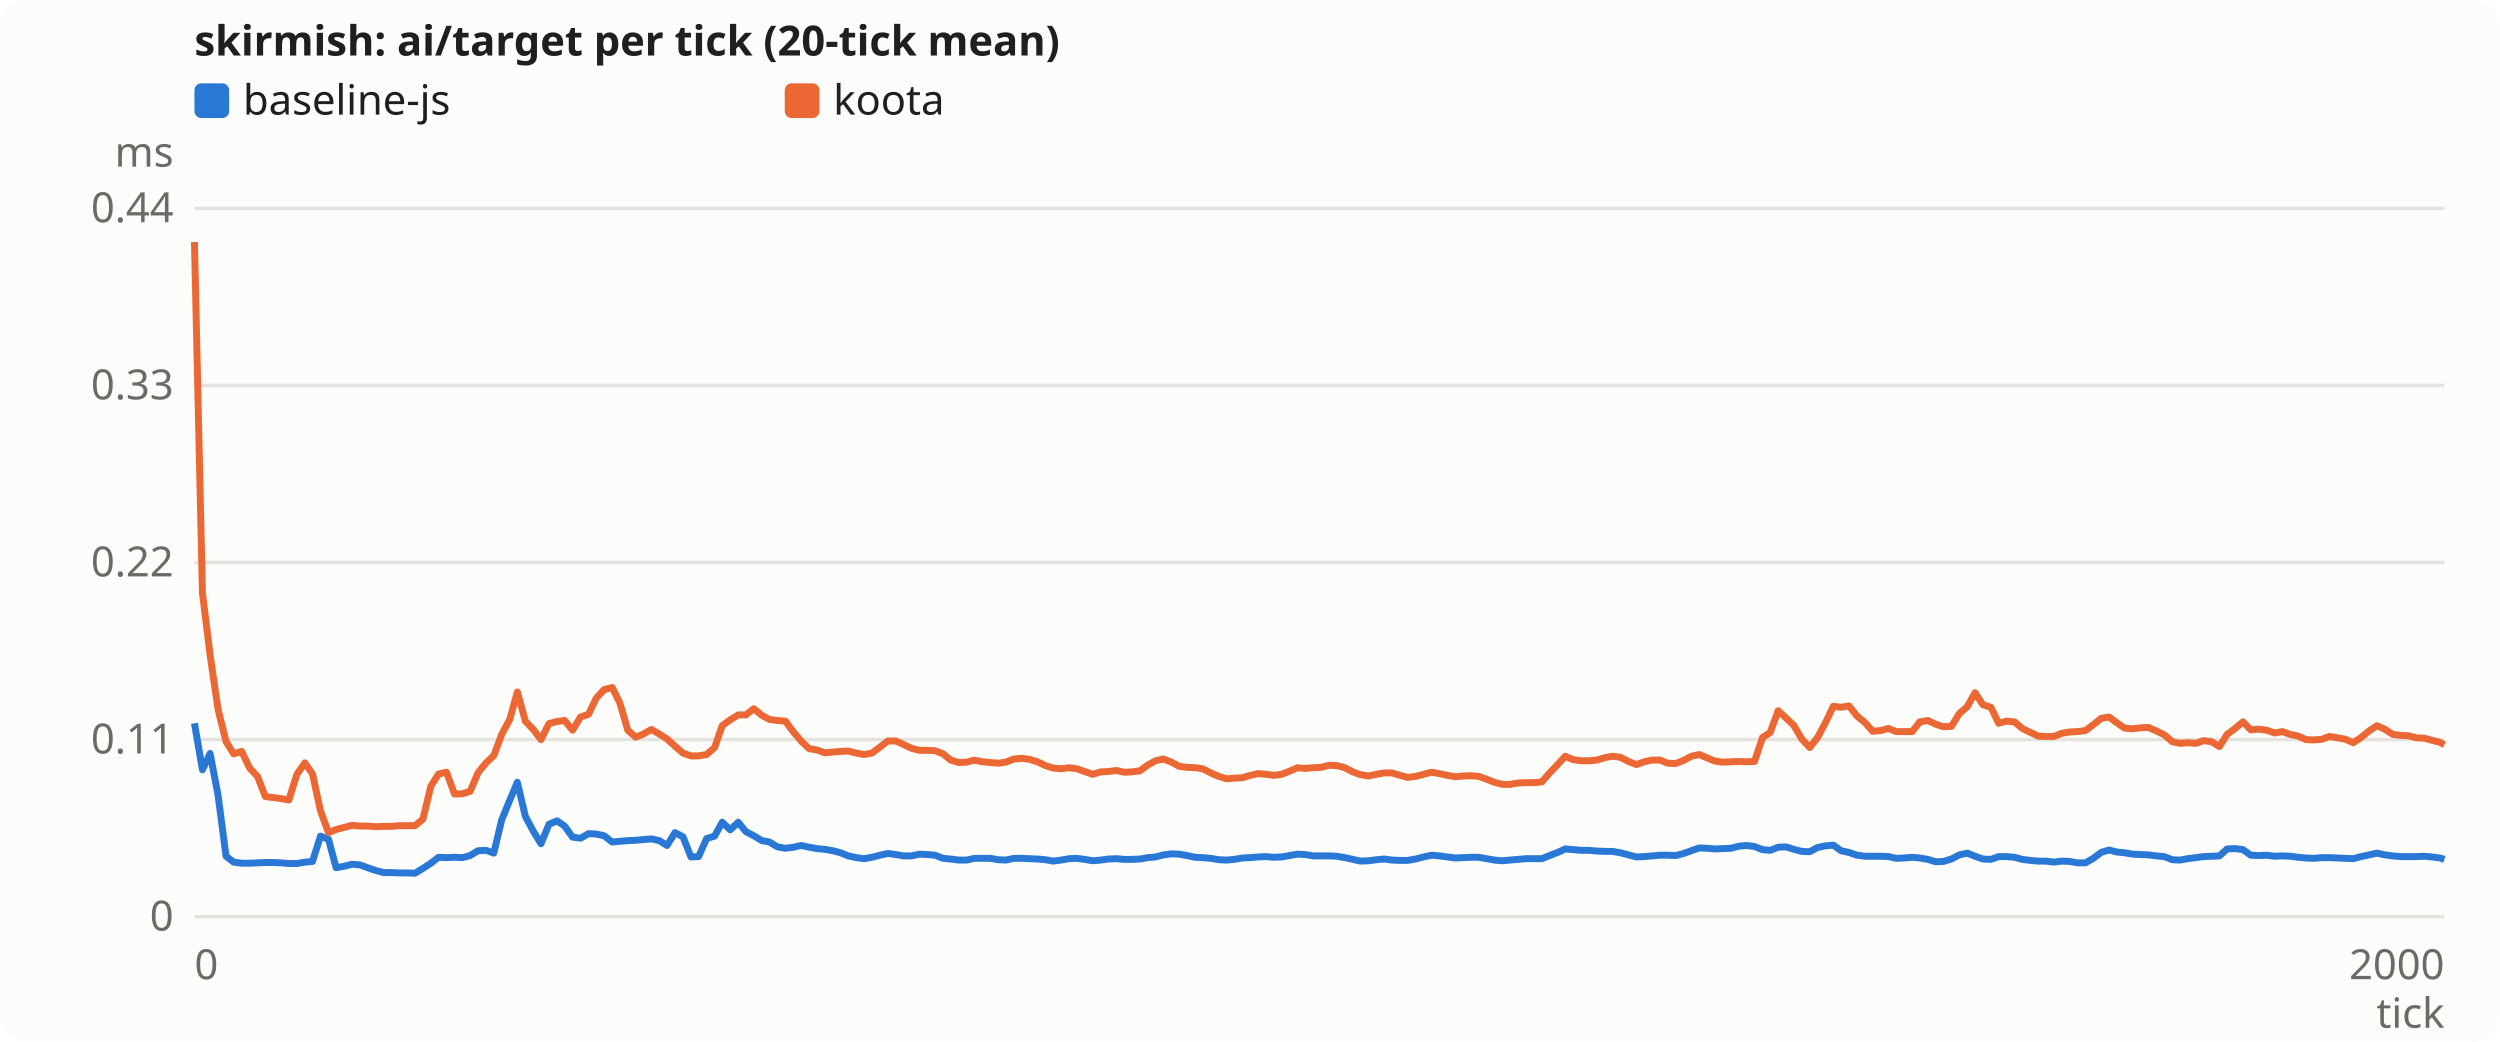
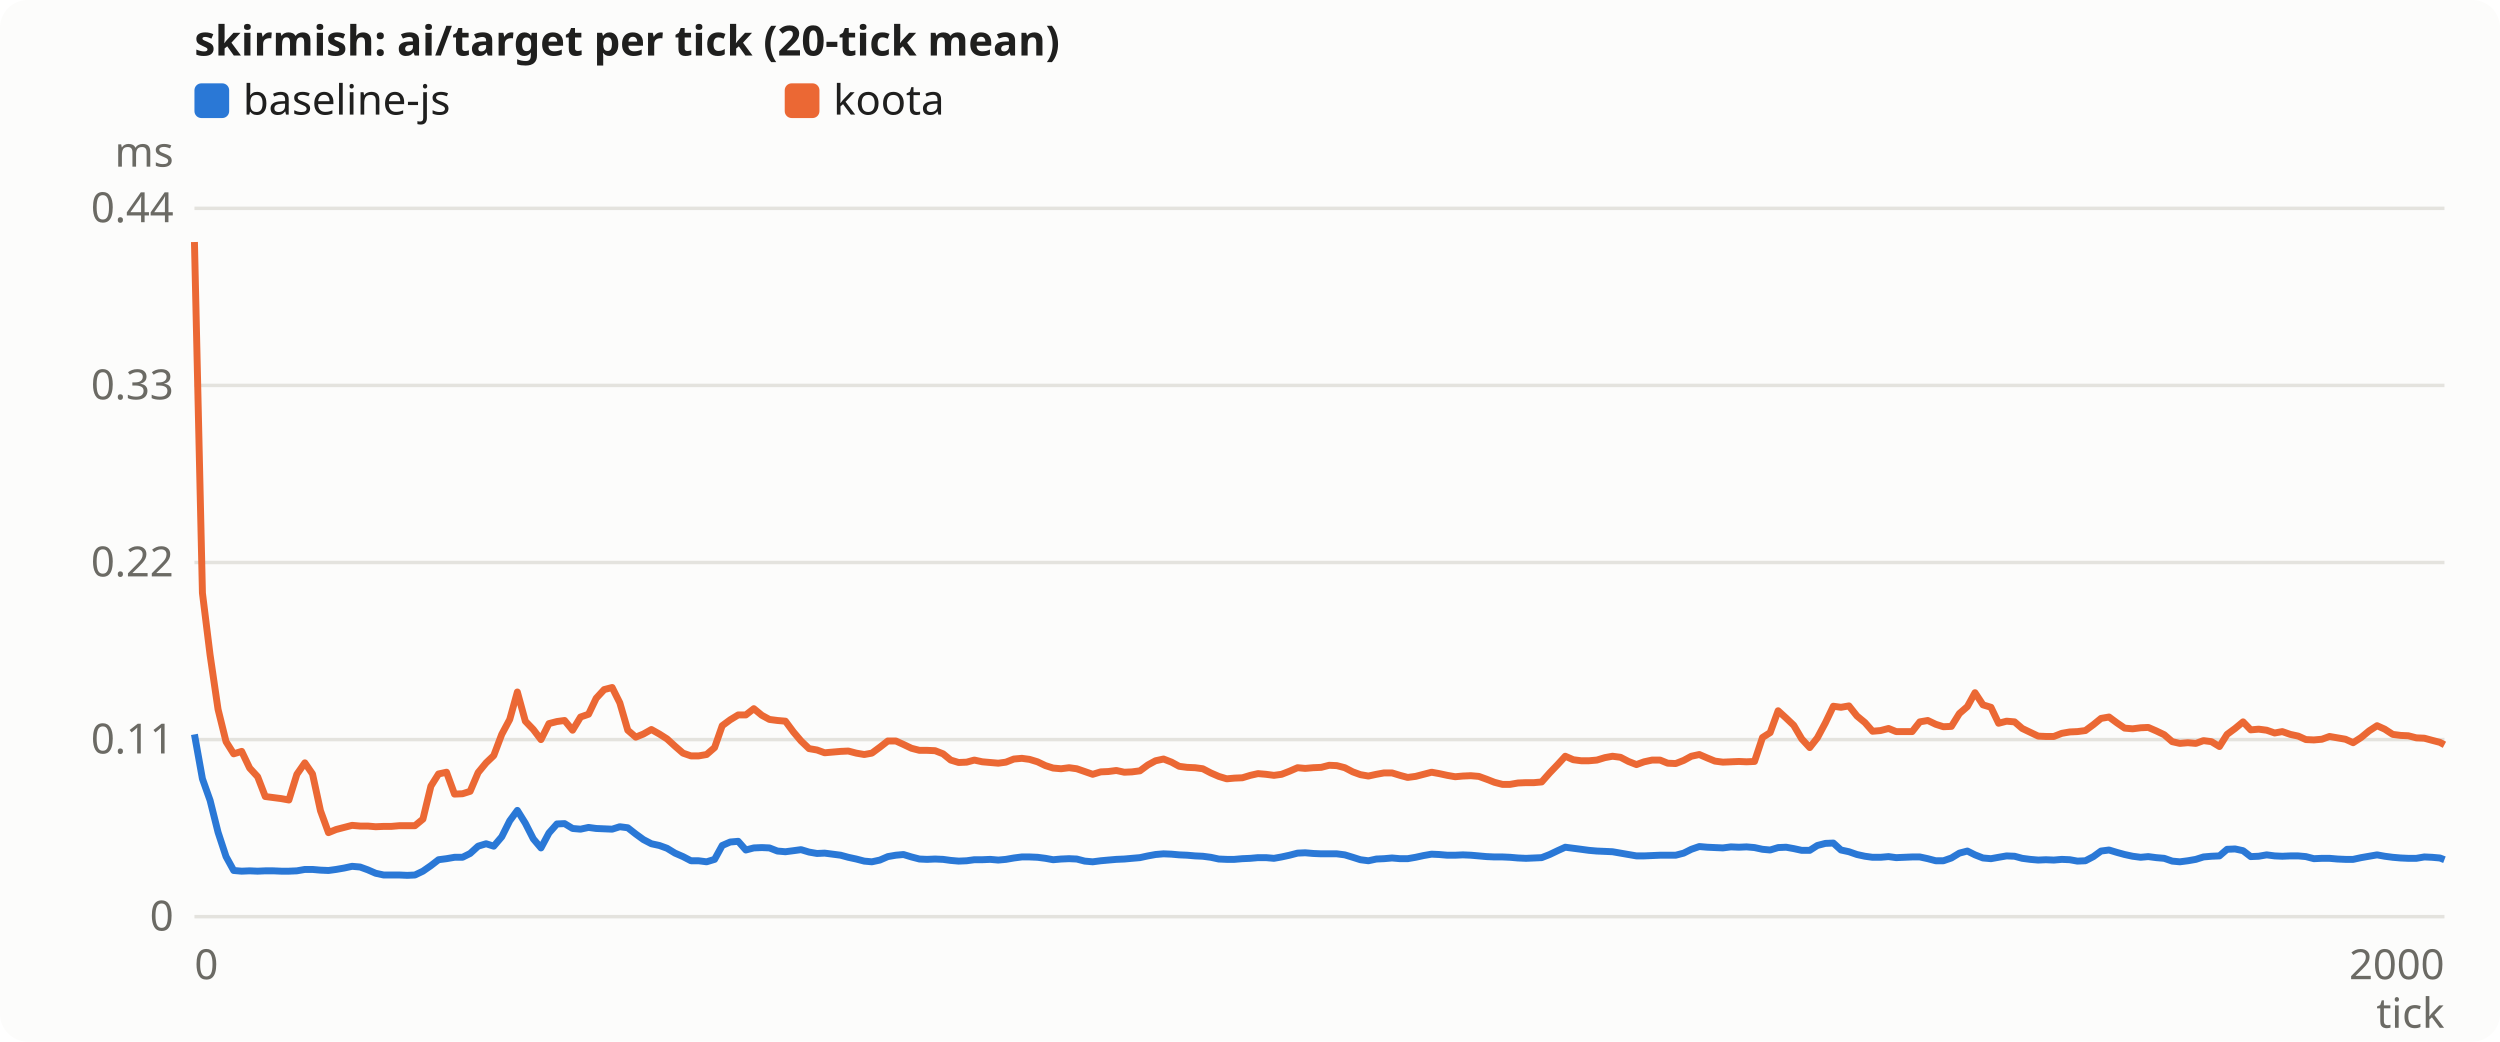
<svg xmlns="http://www.w3.org/2000/svg" viewBox="0 0 720 300" font-family="system-ui,sans-serif" font-size="12">
  <style>.bg{fill:#fcfcfb}.g{stroke:#e4e3de;stroke-width:1}.p{fill:#1f1f1e}.m{fill:#6b6a64}.s0{stroke:#2a78d6}.f0{fill:#2a78d6}.s1{stroke:#eb6834}.f1{fill:#eb6834}.s2{stroke:#1baf7a}.f2{fill:#1baf7a}.s3{stroke:#eda100}.f3{fill:#eda100}.s4{stroke:#e87ba4}.f4{fill:#e87ba4}.s5{stroke:#008300}.f5{fill:#008300}
@media (prefers-color-scheme: dark){.bg{fill:#1a1a19}.g{stroke:#33332f}.p{fill:#f0efec}.m{fill:#a3a29a}.s0{stroke:#3987e5}.f0{fill:#3987e5}.s1{stroke:#d95926}.f1{fill:#d95926}.s2{stroke:#199e70}.f2{fill:#199e70}.s3{stroke:#c98500}.f3{fill:#c98500}.s4{stroke:#d55181}.f4{fill:#d55181}.s5{stroke:#008300}.f5{fill:#008300}}</style>
  <rect class="bg" width="720" height="300" rx="8" />
  <text class="p" x="56" y="16" font-weight="600">skirmish: ai/target per tick (20-tick mean)</text>
  <line class="g" x1="56" x2="704" y1="264" y2="264" />
  <text class="m" x="50" y="268" text-anchor="end">0</text>
  <line class="g" x1="56" x2="704" y1="213" y2="213" />
  <text class="m" x="50" y="217" text-anchor="end">0.11</text>
  <line class="g" x1="56" x2="704" y1="162" y2="162" />
  <text class="m" x="50" y="166" text-anchor="end">0.22</text>
  <line class="g" x1="56" x2="704" y1="111" y2="111" />
  <text class="m" x="50" y="115" text-anchor="end">0.33</text>
  <line class="g" x1="56" x2="704" y1="60" y2="60" />
  <text class="m" x="50" y="64" text-anchor="end">0.44</text>
  <text class="m" x="704" y="296" text-anchor="end">tick</text>
  <text class="m" x="50" y="48" text-anchor="end">ms</text>
  <text class="m" x="56" y="282">0</text>
  <text class="m" x="704" y="282" text-anchor="end">2000</text>
-   <polyline class="s0" fill="none" stroke-width="2" stroke-linejoin="round" points="56.0,208.3 58.3,221.7 60.5,217.0 62.8,229.0 65.1,246.6 67.3,248.3 69.6,248.6 71.9,248.6 74.2,248.5 76.4,248.4 78.7,248.4 81.0,248.5 83.2,248.7 85.5,248.7 87.8,248.3 90.0,248.1 92.3,240.8 94.6,241.7 96.8,249.9 99.1,249.5 101.4,248.9 103.7,249.1 105.9,249.9 108.2,250.7 110.5,251.3 112.7,251.3 115.0,251.4 117.3,251.4 119.5,251.5 121.8,250.1 124.1,248.6 126.3,246.9 128.6,247.0 130.9,246.9 133.2,247.0 135.4,246.4 137.7,245.0 140.0,244.9 142.2,245.7 144.5,236.1 146.8,230.5 149.0,225.3 151.3,235.1 153.6,239.4 155.8,243.0 158.1,237.4 160.4,236.4 162.6,237.9 164.9,241.1 167.2,241.4 169.5,240.1 171.7,240.2 174.0,240.7 176.3,242.5 178.5,242.3 180.8,242.1 183.1,242.0 185.3,241.8 187.6,241.6 189.9,242.1 192.1,243.5 194.4,239.8 196.7,241.0 199.0,246.8 201.2,246.7 203.5,241.5 205.8,240.8 208.0,236.8 210.3,239.0 212.6,236.8 214.8,239.5 217.1,240.7 219.4,242.1 221.6,242.5 223.9,243.9 226.2,244.3 228.5,244.0 230.7,243.5 233.0,244.0 235.3,244.4 237.5,244.6 239.8,245.0 242.1,245.6 244.3,246.5 246.6,247.0 248.9,247.3 251.1,246.9 253.4,246.3 255.7,245.8 258.0,246.1 260.2,246.5 262.5,246.5 264.8,246.0 267.0,246.1 269.3,246.3 271.6,247.2 273.8,247.4 276.1,247.7 278.4,247.7 280.6,247.2 282.9,247.2 285.2,247.2 287.5,247.6 289.7,247.7 292.0,247.2 294.3,247.2 296.5,247.3 298.8,247.4 301.1,247.6 303.3,248.0 305.6,247.7 307.9,247.3 310.1,247.2 312.4,247.5 314.7,247.9 317.0,247.7 319.2,247.4 321.5,247.3 323.8,247.5 326.0,247.5 328.3,247.4 330.6,247.0 332.8,246.8 335.1,246.2 337.4,245.9 339.6,246.0 341.9,246.4 344.2,246.9 346.4,247.0 348.7,247.2 351.0,247.6 353.3,247.7 355.5,247.5 357.8,247.1 360.1,247.0 362.3,246.8 364.6,246.7 366.9,246.9 369.1,246.8 371.4,246.4 373.7,246.0 375.9,246.1 378.2,246.5 380.5,246.5 382.8,246.5 385.0,246.6 387.3,247.0 389.6,247.5 391.8,248.0 394.1,247.9 396.4,247.6 398.6,247.4 400.9,247.7 403.2,247.8 405.4,247.8 407.7,247.4 410.0,246.8 412.3,246.3 414.5,246.5 416.8,246.8 419.1,247.1 421.3,247.0 423.6,246.9 425.9,246.9 428.1,247.3 430.4,247.7 432.7,247.9 434.9,247.7 437.2,247.5 439.5,247.3 441.8,247.3 444.0,247.3 446.3,246.4 448.6,245.5 450.8,244.5 453.1,244.7 455.4,244.9 457.6,244.9 459.9,245.1 462.2,245.2 464.4,245.2 466.7,245.6 469.0,246.2 471.3,246.8 473.5,246.7 475.8,246.5 478.1,246.3 480.3,246.3 482.6,246.4 484.9,245.8 487.1,245.0 489.4,244.2 491.7,244.3 493.9,244.5 496.2,244.4 498.5,244.3 500.8,243.7 503.0,243.5 505.3,243.8 507.6,244.7 509.8,244.9 512.1,244.0 514.4,243.9 516.6,244.6 518.9,245.2 521.2,245.3 523.4,244.1 525.7,243.6 528.0,243.4 530.2,245.0 532.5,245.5 534.8,246.3 537.1,246.6 539.3,246.6 541.6,246.6 543.9,246.7 546.1,247.2 548.4,247.1 550.7,246.9 552.9,247.1 555.2,247.5 557.5,248.2 559.7,248.1 562.0,247.4 564.3,246.2 566.6,245.7 568.8,246.6 571.1,247.4 573.4,247.5 575.6,246.7 577.9,246.7 580.2,246.9 582.4,247.5 584.7,247.8 587.0,248.0 589.2,248.0 591.5,248.3 593.8,248.0 596.1,248.1 598.3,248.5 600.6,248.5 602.9,247.2 605.1,245.5 607.4,244.8 609.7,245.4 611.9,245.6 614.2,246.0 616.5,246.1 618.7,246.2 621.0,246.5 623.3,246.7 625.6,247.6 627.8,247.7 630.1,247.3 632.4,247.0 634.6,246.7 636.9,246.6 639.2,246.5 641.4,244.5 643.7,244.4 646.0,244.7 648.2,246.3 650.5,246.4 652.8,246.3 655.1,246.6 657.3,246.5 659.6,246.6 661.9,246.9 664.1,247.1 666.4,247.2 668.7,247.0 670.9,247.0 673.2,247.1 675.5,247.2 677.7,247.3 680.0,246.7 682.3,246.2 684.6,245.7 686.8,246.2 689.1,246.5 691.4,246.7 693.6,246.7 695.9,246.7 698.2,246.6 700.4,246.8 702.7,247.1 704.0,247.5" />
+   <polyline class="s0" fill="none" stroke-width="2" stroke-linejoin="round" points="56.0,211.5 58.3,224.3 60.5,230.5 62.8,239.7 65.1,246.7 67.3,250.7 69.6,250.9 71.9,250.8 74.2,250.9 76.4,250.8 78.7,250.8 81.0,250.9 83.2,250.9 85.5,250.8 87.8,250.4 90.0,250.4 92.3,250.6 94.6,250.7 96.8,250.4 99.1,250.0 101.4,249.5 103.7,249.7 105.9,250.5 108.2,251.5 110.5,252.0 112.7,252.0 115.0,252.0 117.3,252.1 119.5,252.0 121.8,250.9 124.1,249.3 126.3,247.6 128.6,247.3 130.9,246.9 133.2,246.9 135.4,245.8 137.7,243.7 140.0,243.0 142.2,243.7 144.5,241.0 146.8,236.4 149.0,233.4 151.3,237.1 153.6,241.6 155.8,244.2 158.1,239.9 160.4,237.3 162.6,237.2 164.9,238.6 167.2,238.8 169.5,238.3 171.7,238.6 174.0,238.7 176.3,238.8 178.5,238.1 180.8,238.4 183.1,240.2 185.3,241.8 187.6,243.0 189.9,243.5 192.1,244.3 194.4,245.7 196.7,246.7 199.0,247.9 201.2,247.9 203.5,248.2 205.8,247.5 208.0,243.5 210.3,242.5 212.6,242.3 214.8,244.8 217.1,244.2 219.4,244.1 221.6,244.2 223.9,245.1 226.2,245.3 228.5,245.0 230.7,244.7 233.0,245.4 235.3,245.8 237.5,245.7 239.8,246.0 242.1,246.3 244.3,246.9 246.6,247.4 248.9,248.0 251.1,248.2 253.4,247.7 255.7,246.7 258.0,246.3 260.2,246.1 262.5,246.8 264.8,247.4 267.0,247.5 269.3,247.4 271.6,247.5 273.8,247.8 276.1,248.0 278.4,247.9 280.6,247.6 282.9,247.6 285.2,247.5 287.5,247.7 289.7,247.5 292.0,247.1 294.3,246.8 296.5,246.8 298.8,246.9 301.1,247.2 303.3,247.6 305.6,247.4 307.9,247.3 310.1,247.4 312.4,248.0 314.7,248.2 317.0,247.9 319.2,247.7 321.5,247.5 323.8,247.4 326.0,247.2 328.3,247.0 330.6,246.5 332.8,246.1 335.1,245.9 337.4,246.0 339.6,246.2 341.9,246.3 344.2,246.5 346.4,246.6 348.7,246.9 351.0,247.4 353.3,247.5 355.5,247.5 357.8,247.3 360.1,247.2 362.3,247.0 364.6,247.0 366.9,247.2 369.1,246.8 371.4,246.3 373.7,245.7 375.9,245.6 378.2,245.8 380.5,245.9 382.8,245.9 385.0,245.9 387.3,246.2 389.6,246.9 391.8,247.6 394.1,247.9 396.4,247.4 398.6,247.3 400.9,247.1 403.2,247.3 405.4,247.3 407.7,246.9 410.0,246.4 412.3,246.0 414.5,246.1 416.8,246.3 419.1,246.3 421.3,246.2 423.6,246.3 425.9,246.5 428.1,246.7 430.4,246.8 432.7,246.8 434.9,246.9 437.2,247.1 439.5,247.2 441.8,247.1 444.0,247.0 446.3,246.1 448.6,245.0 450.8,244.0 453.1,244.3 455.4,244.6 457.6,244.9 459.9,245.1 462.2,245.2 464.4,245.3 466.7,245.7 469.0,246.1 471.3,246.5 473.5,246.5 475.8,246.4 478.1,246.3 480.3,246.3 482.6,246.3 484.9,245.7 487.1,244.6 489.4,243.8 491.7,244.0 493.9,244.1 496.2,244.2 498.5,243.9 500.8,244.0 503.0,243.9 505.3,244.1 507.6,244.6 509.8,244.8 512.1,244.1 514.4,244.0 516.6,244.4 518.9,244.9 521.2,244.9 523.4,243.5 525.7,242.9 528.0,242.8 530.2,244.8 532.5,245.3 534.8,246.1 537.1,246.6 539.3,246.9 541.6,246.9 543.9,246.7 546.1,247.0 548.4,246.9 550.7,246.8 552.9,246.8 555.2,247.3 557.5,247.9 559.7,247.9 562.0,247.1 564.3,245.7 566.6,245.1 568.8,246.2 571.1,247.1 573.4,247.3 575.6,246.9 577.9,246.5 580.2,246.6 582.4,247.2 584.7,247.5 587.0,247.7 589.2,247.6 591.5,247.7 593.8,247.5 596.1,247.6 598.3,248.0 600.6,247.9 602.9,246.7 605.1,245.1 607.4,244.8 609.7,245.5 611.9,246.1 614.2,246.6 616.5,246.9 618.7,246.7 621.0,247.0 623.3,247.2 625.6,248.0 627.8,248.2 630.1,247.9 632.4,247.5 634.6,246.8 636.9,246.6 639.2,246.5 641.4,244.6 643.7,244.5 646.0,245.0 648.2,246.7 650.5,246.6 652.8,246.2 655.1,246.5 657.3,246.6 659.6,246.5 661.9,246.5 664.1,246.7 666.4,247.3 668.7,247.2 670.9,247.2 673.2,247.4 675.5,247.5 677.7,247.5 680.0,247.0 682.3,246.6 684.6,246.2 686.8,246.6 689.1,246.9 691.4,247.1 693.6,247.2 695.9,247.2 698.2,246.8 700.4,246.9 702.7,247.1 704.0,247.6" />
  <polyline class="s1" fill="none" stroke-width="2" stroke-linejoin="round" points="56.0,69.7 58.3,170.8 60.5,188.6 62.8,204.3 65.1,213.6 67.3,217.1 69.6,216.4 71.9,221.2 74.2,223.7 76.4,229.4 78.7,229.7 81.0,230.0 83.2,230.4 85.5,223.0 87.8,219.7 90.0,222.9 92.3,233.5 94.6,239.8 96.8,238.9 99.1,238.3 101.4,237.7 103.7,237.9 105.9,237.9 108.2,238.1 110.5,238.0 112.7,238.0 115.0,237.8 117.3,237.8 119.5,237.8 121.8,235.9 124.1,226.4 126.3,222.9 128.6,222.4 130.9,228.7 133.2,228.6 135.4,227.9 137.7,222.5 140.0,219.7 142.2,217.6 144.5,211.5 146.8,207.2 149.0,199.3 151.3,207.7 153.6,210.1 155.8,213.0 158.1,208.4 160.4,207.8 162.6,207.5 164.9,210.3 167.2,206.5 169.5,205.7 171.7,201.1 174.0,198.6 176.3,198.0 178.5,202.4 180.8,210.3 183.1,212.3 185.3,211.4 187.6,210.1 189.9,211.4 192.1,212.8 194.4,214.9 196.7,216.9 199.0,217.7 201.2,217.7 203.5,217.3 205.8,215.3 208.0,209.0 210.3,207.3 212.6,205.9 214.8,205.9 217.1,204.1 219.4,206.0 221.6,207.2 223.9,207.5 226.2,207.7 228.5,210.8 230.7,213.4 233.0,215.6 235.3,216.0 237.5,216.8 239.8,216.6 242.1,216.4 244.3,216.3 246.6,216.9 248.9,217.3 251.1,216.9 253.4,215.2 255.7,213.4 258.0,213.4 260.2,214.4 262.5,215.5 264.8,216.1 267.0,216.1 269.3,216.2 271.6,217.1 273.8,218.9 276.1,219.6 278.4,219.5 280.6,218.9 282.9,219.4 285.2,219.6 287.5,219.8 289.7,219.5 292.0,218.6 294.3,218.4 296.5,218.7 298.8,219.4 301.1,220.5 303.3,221.2 305.6,221.4 307.9,221.1 310.1,221.4 312.4,222.2 314.7,223.0 317.0,222.3 319.2,222.2 321.5,221.9 323.8,222.4 326.0,222.3 328.3,222.0 330.6,220.3 332.8,219.1 335.1,218.6 337.4,219.5 339.6,220.7 341.9,221.0 344.2,221.1 346.4,221.4 348.7,222.6 351.0,223.6 353.3,224.3 355.5,224.1 357.8,224.0 360.1,223.3 362.3,222.8 364.6,223.0 366.9,223.3 369.1,223.0 371.4,222.1 373.7,221.1 375.9,221.3 378.2,221.1 380.5,221.0 382.8,220.4 385.0,220.5 387.3,221.1 389.6,222.3 391.8,223.1 394.1,223.5 396.4,223.0 398.6,222.6 400.9,222.6 403.2,223.3 405.4,223.9 407.7,223.6 410.0,223.0 412.3,222.4 414.5,222.8 416.8,223.3 419.1,223.7 421.3,223.5 423.6,223.4 425.9,223.6 428.1,224.4 430.4,225.3 432.7,225.9 434.9,225.9 437.2,225.5 439.5,225.4 441.8,225.4 444.0,225.2 446.3,222.6 448.6,220.2 450.8,217.8 453.1,218.8 455.4,219.1 457.6,219.1 459.9,218.9 462.2,218.2 464.4,217.8 466.7,218.1 469.0,219.3 471.3,220.2 473.5,219.4 475.8,218.9 478.1,218.9 480.3,219.8 482.6,219.9 484.9,219.0 487.1,217.8 489.4,217.3 491.7,218.3 493.9,219.2 496.2,219.5 498.5,219.4 500.8,219.3 503.0,219.4 505.3,219.3 507.6,212.4 509.8,211.0 512.1,204.7 514.4,206.8 516.6,208.9 518.9,212.8 521.2,215.3 523.4,212.5 525.7,208.2 528.0,203.4 530.2,203.7 532.5,203.3 534.8,206.2 537.1,208.1 539.3,210.6 541.6,210.4 543.9,209.8 546.1,210.7 548.4,210.7 550.7,210.7 552.9,207.9 555.2,207.5 557.5,208.6 559.7,209.3 562.0,209.2 564.3,205.5 566.6,203.5 568.8,199.5 571.1,203.0 573.4,203.7 575.6,208.3 577.9,207.7 580.2,207.9 582.4,209.8 584.7,210.9 587.0,212.0 589.2,212.1 591.5,212.1 593.8,211.2 596.1,210.8 598.3,210.7 600.6,210.4 602.9,208.7 605.1,206.9 607.4,206.5 609.7,208.2 611.9,209.7 614.2,209.9 616.5,209.6 618.7,209.5 621.0,210.5 623.3,211.6 625.6,213.6 627.8,214.1 630.1,213.9 632.4,214.1 634.6,213.3 636.9,213.6 639.2,215.0 641.4,211.5 643.7,209.8 646.0,207.9 648.2,210.2 650.5,210.0 652.8,210.3 655.1,211.1 657.3,210.7 659.6,211.5 661.9,212.0 664.1,213.0 666.4,213.1 668.7,212.9 670.9,212.1 673.2,212.5 675.5,212.9 677.7,213.9 680.0,212.4 682.3,210.5 684.6,209.0 686.8,210.0 689.1,211.5 691.4,211.8 693.6,211.9 695.9,212.5 698.2,212.6 700.4,213.2 702.7,213.8 704.0,214.5" />
  <rect class="f0" x="56" y="24" width="10" height="10" rx="2" />
  <text class="p" x="70" y="33">baseline-js</text>
  <rect class="f1" x="226" y="24" width="10" height="10" rx="2" />
  <text class="p" x="240" y="33">koota</text>
</svg>
